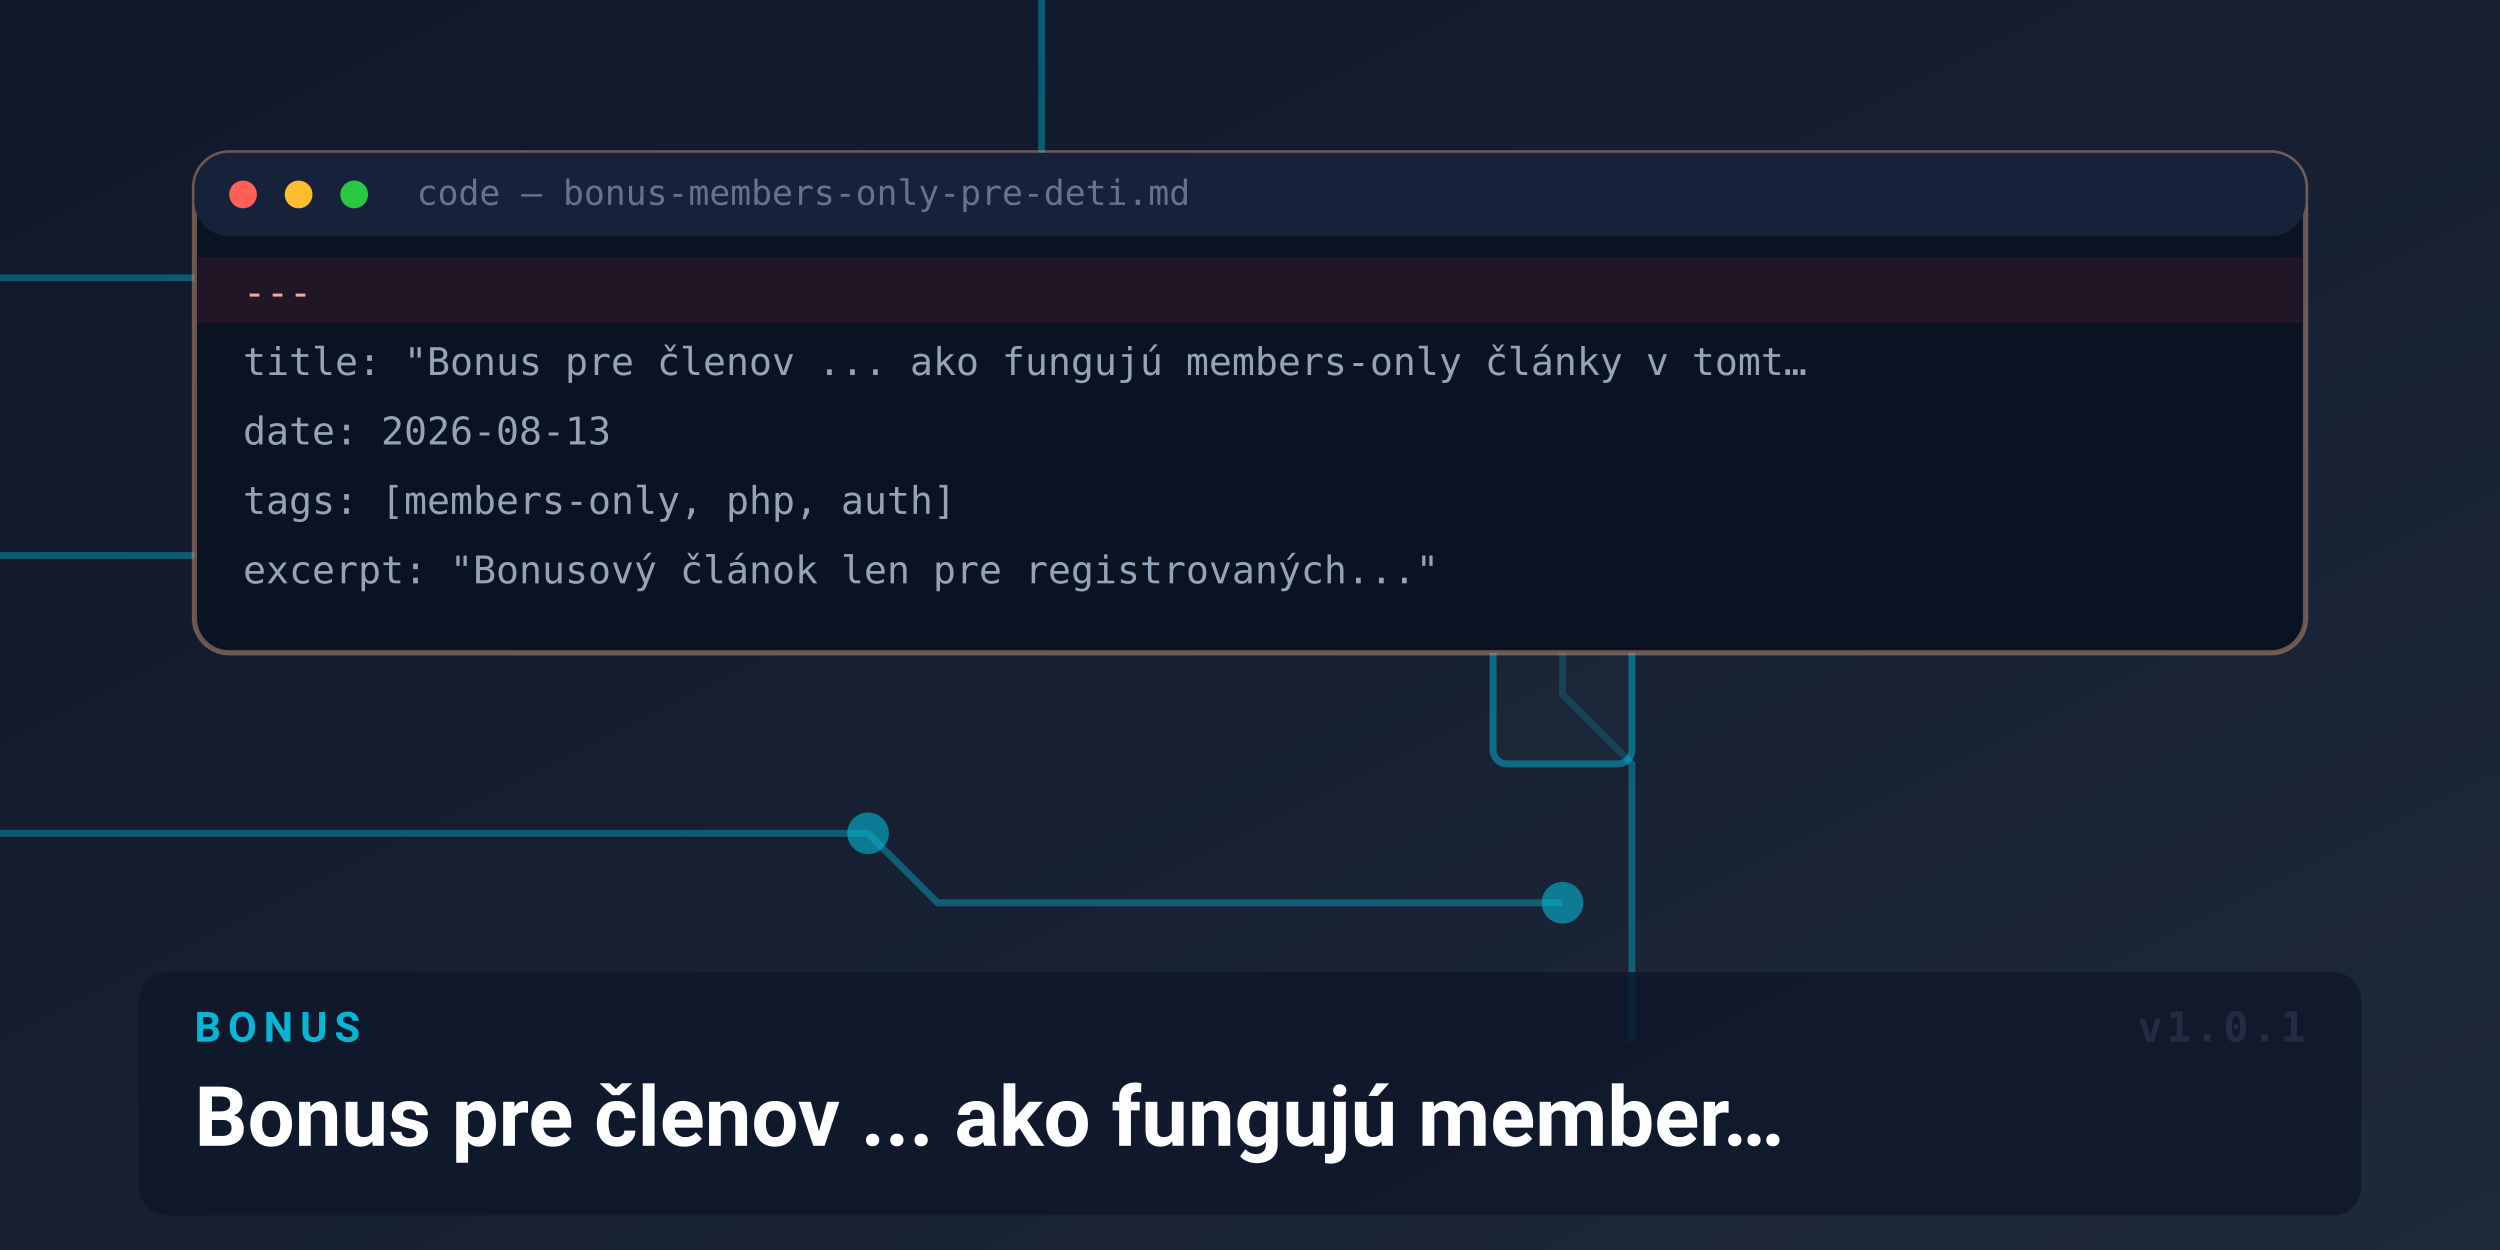
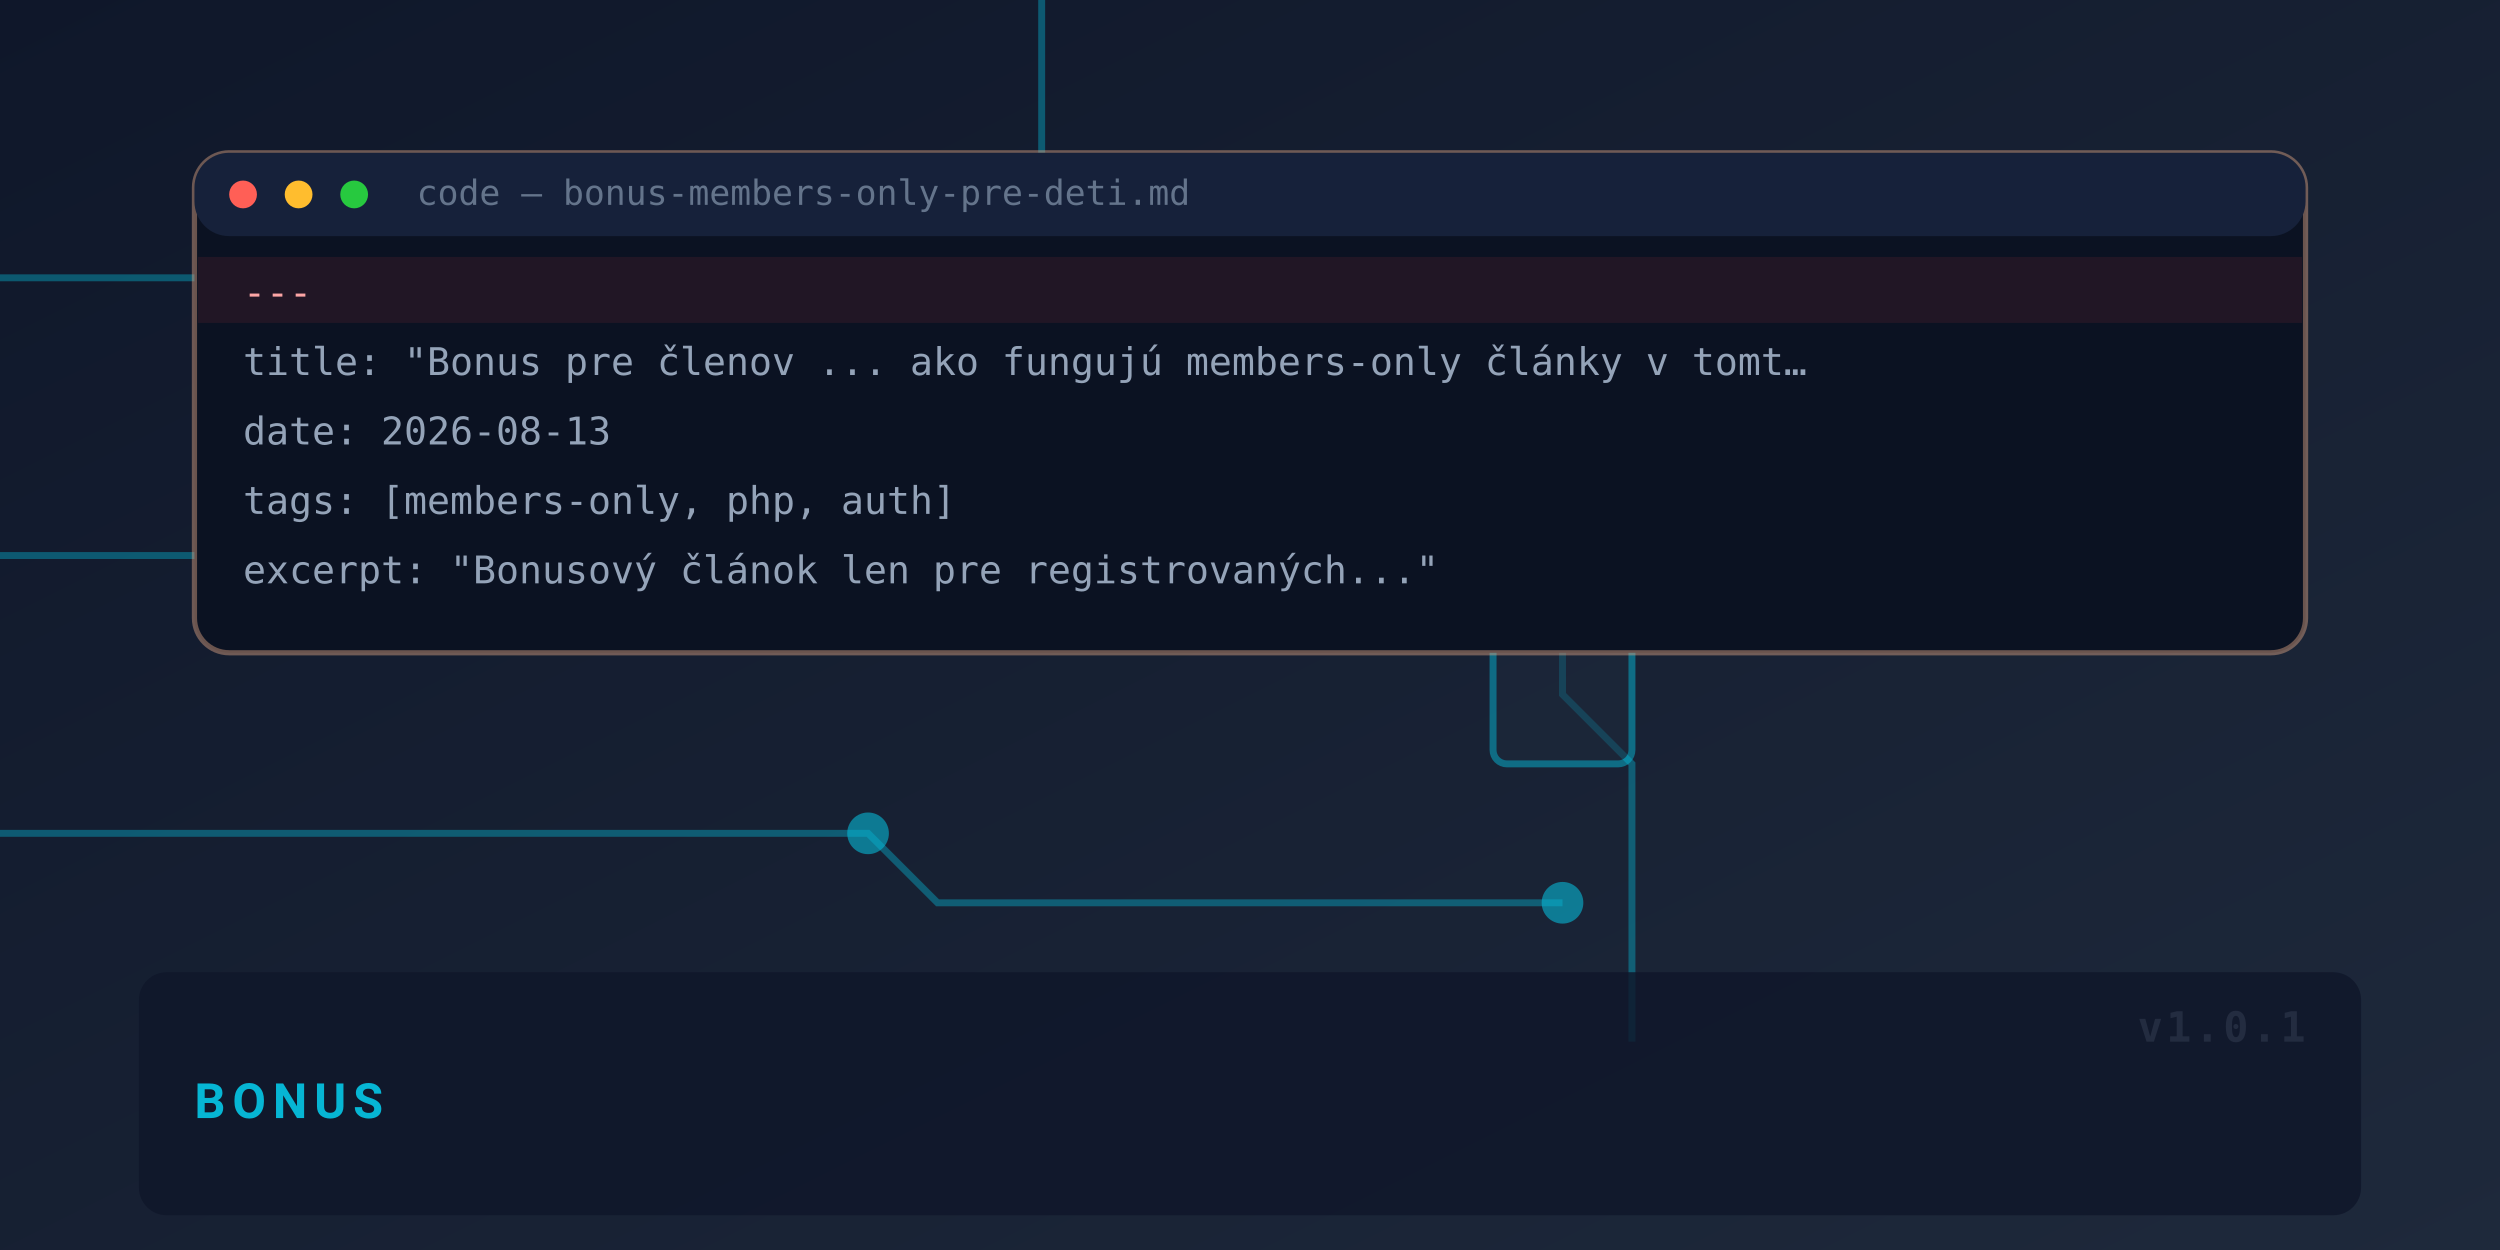
<svg xmlns="http://www.w3.org/2000/svg" viewBox="0 0 720 360" width="720" height="360">
  <defs>
    <linearGradient id="bg" x1="0%" y1="0%" x2="100%" y2="100%">
      <stop offset="0%" style="stop-color:#0f172a" />
      <stop offset="100%" style="stop-color:#1e293b" />
    </linearGradient>
  </defs>
  <rect width="720" height="360" fill="url(#bg)" />
  <g stroke="#06b6d4" stroke-width="2" fill="none" opacity="0.4">
    <path d="M0,80 L200,80 L220,100 L400,100" />
    <path d="M0,160 L150,160 L170,180 L350,180 L370,160 L500,160" />
    <path d="M0,240 L250,240 L270,260 L450,260" />
    <path d="M300,0 L300,80 L320,100 L320,160" />
    <path d="M450,100 L450,200 L470,220 L470,300" />
  </g>
  <g fill="#06b6d4" opacity="0.6">
    <circle cx="200" cy="80" r="6" />
    <circle cx="400" cy="100" r="6" />
    <circle cx="150" cy="160" r="6" />
    <circle cx="350" cy="180" r="6" />
    <circle cx="500" cy="160" r="6" />
    <circle cx="250" cy="240" r="6" />
    <circle cx="450" cy="260" r="6" />
  </g>
  <g fill="#1e293b" stroke="#06b6d4" stroke-width="2" opacity="0.5">
    <rect x="280" y="120" width="40" height="40" rx="4" />
    <rect x="430" y="180" width="40" height="40" rx="4" />
    <rect x="580" y="120" width="40" height="40" rx="4" />
  </g>
  <g>
    <rect x="56" y="44" width="608" height="144" rx="10" fill="#0b1222" stroke="#DEA584" stroke-opacity="0.45" stroke-width="1.5" />
    <rect x="56" y="44" width="608" height="24" rx="10" fill="#16213a" />
    <circle cx="70" cy="56" r="4" fill="#ff5f56" />
    <circle cx="86" cy="56" r="4" fill="#ffbd2e" />
    <circle cx="102" cy="56" r="4" fill="#27c93f" />
    <text x="120" y="59" font-family="monospace" font-size="10" fill="#64748b">code — bonus-members-only-pre-deti.md</text>
    <rect x="57" y="74" width="606" height="19" fill="#ef4444" fill-opacity="0.10" />
    <text x="70" y="88" font-family="monospace" font-size="11" fill="#fca5a5">---</text>
    <text x="70" y="108" font-family="monospace" font-size="11" fill="#94a3b8">title: "Bonus pre členov ... ako fungujú members-only články v tomt…</text>
    <text x="70" y="128" font-family="monospace" font-size="11" fill="#94a3b8">date: 2026-08-13</text>
    <text x="70" y="148" font-family="monospace" font-size="11" fill="#94a3b8">tags: [members-only, php, auth]</text>
    <text x="70" y="168" font-family="monospace" font-size="11" fill="#94a3b8">excerpt: "Bonusový článok len pre registrovaných..."</text>
  </g>
  <text x="664" y="300" text-anchor="end" font-family="monospace" font-size="12" font-weight="bold" letter-spacing="1" fill="#94a3b8" opacity="0.85">v1.0.1</text>
  <rect x="40" y="280" width="640" height="70" rx="8" fill="#0f172a" fill-opacity="0.82" />
-   <text x="56" y="300" font-family="Segoe UI, Roboto, sans-serif" font-size="12" font-weight="bold" letter-spacing="2" fill="#06b6d4">BONUS</text>
-   <text x="56" y="330" font-family="Segoe UI, Roboto, sans-serif" font-size="24" font-weight="bold" fill="#ffffff">Bonus pre členov ... ako fungujú member…</text>
+   <text x="56" y="322" font-family="Segoe UI, Roboto, sans-serif" font-size="14" font-weight="bold" letter-spacing="2" fill="#06b6d4">BONUS</text>
</svg>
